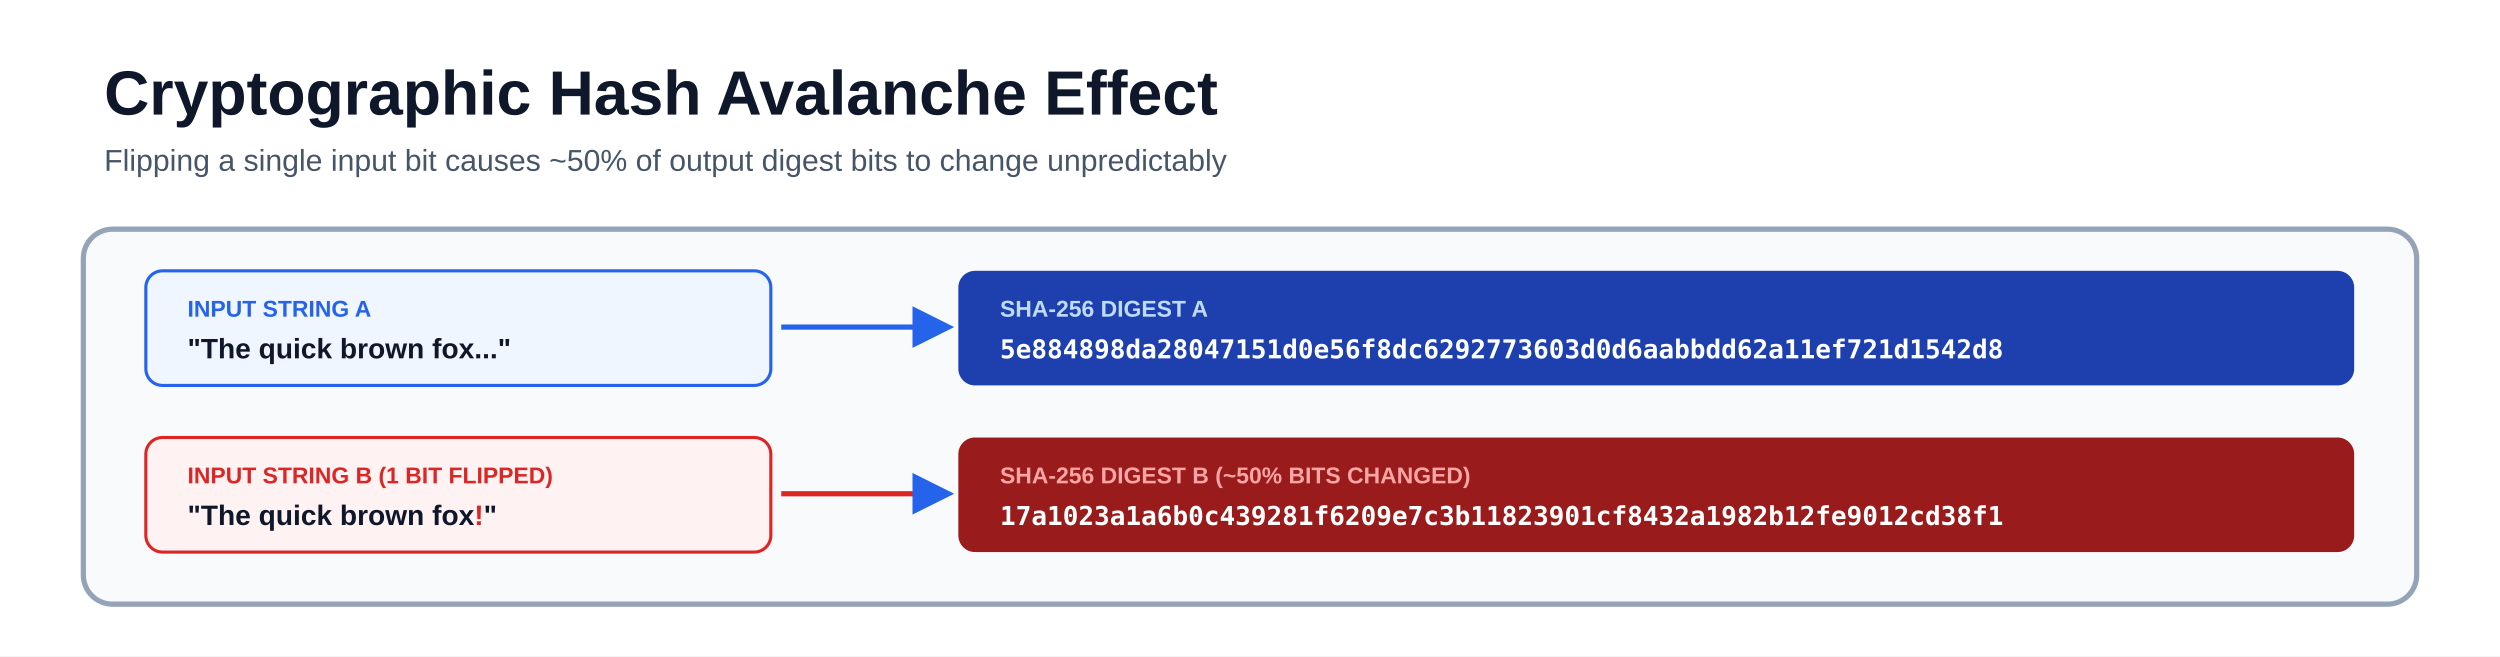
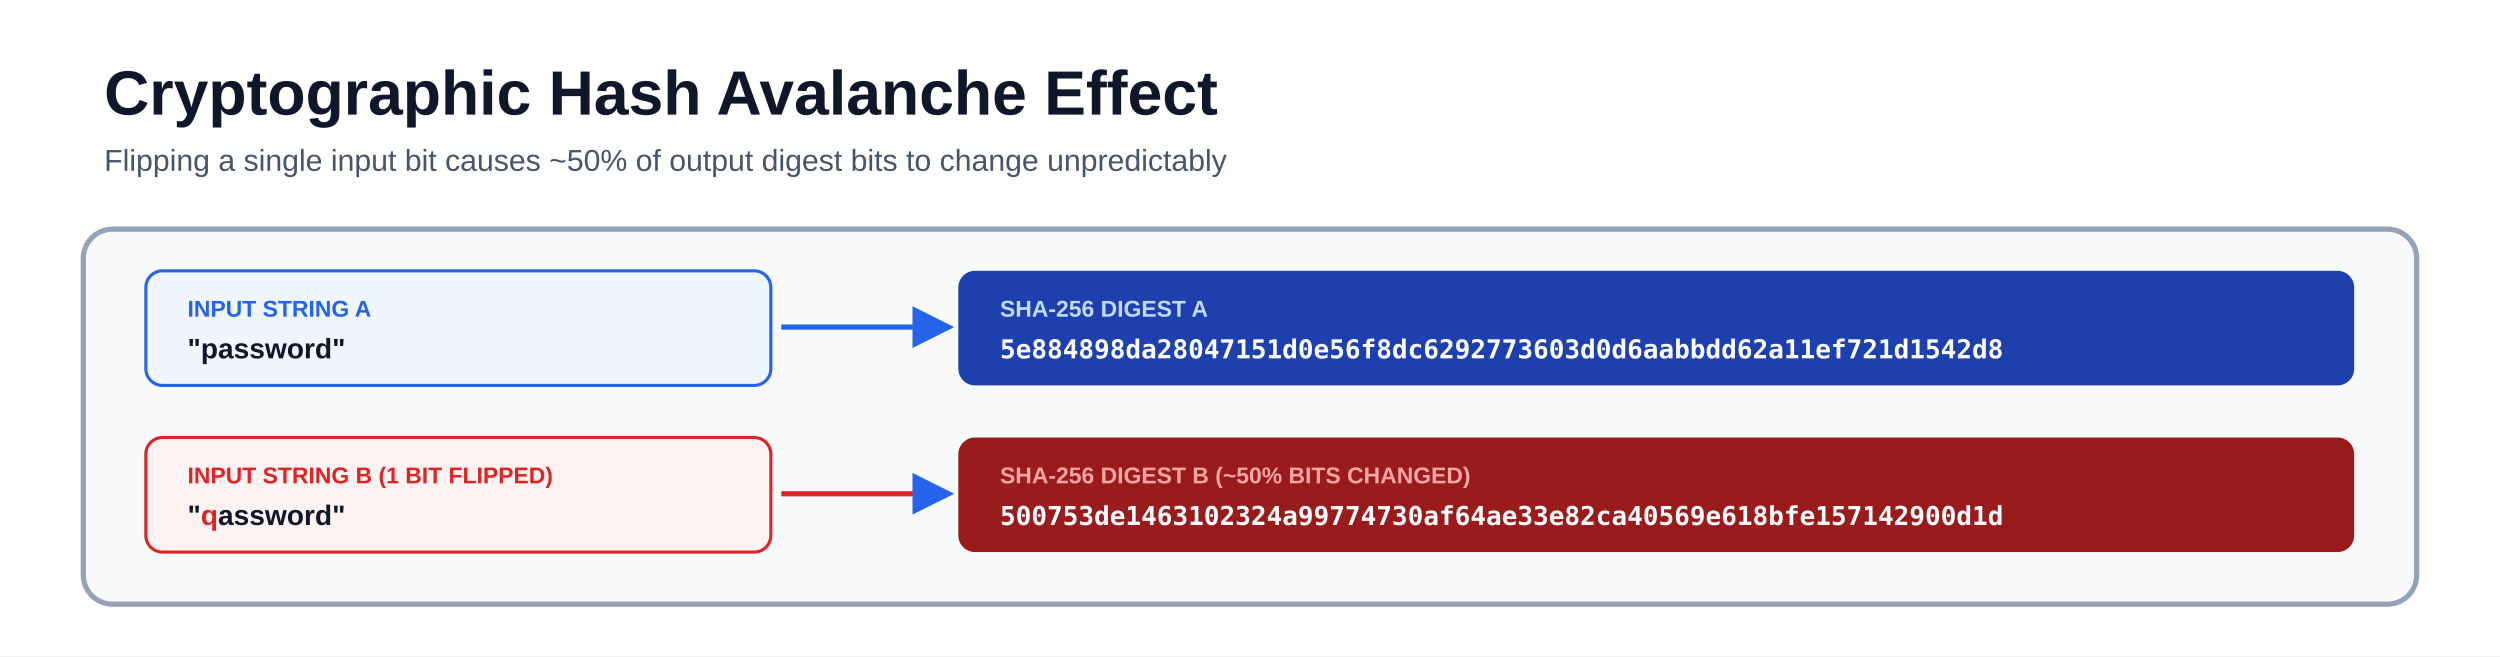
<svg xmlns="http://www.w3.org/2000/svg" viewBox="0 0 1200 315" font-family="-apple-system, BlinkMacSystemFont, 'Segoe UI', Arial, sans-serif">
  <rect width="1200" height="315" fill="#ffffff" />
  <defs>
    <marker id="arrow-blue" viewBox="0 0 10 10" refX="8.5" refY="5" markerWidth="8" markerHeight="8" orient="auto">
      <path d="M0 0 L10 5 L0 10Z" fill="#2563eb" />
    </marker>
  </defs>
  <text x="50" y="55" font-size="30" font-weight="850" fill="#0f172a">Cryptographic Hash Avalanche Effect</text>
  <text x="50" y="82" font-size="14.5" fill="#475569">Flipping a single input bit causes ~50% of output digest bits to change unpredictably</text>
  <rect x="40" y="110" width="1120" height="180" rx="14" fill="#f8fafc" stroke="#94a3b8" stroke-width="2.5" />
  <rect x="70" y="130" width="300" height="55" rx="8" fill="#eff6ff" stroke="#2563eb" stroke-width="1.5" />
  <text x="90" y="152" font-size="11" font-weight="900" fill="#2563eb">INPUT STRING A</text>
-   <text x="90" y="172" font-size="13.5" font-weight="800" fill="#0f172a">"The quick brown fox..."</text>
+   <text x="90" y="172" font-size="13.5" font-weight="800" fill="#0f172a">"password"</text>
  <path d="M 375 157 L 455 157" fill="none" stroke="#2563eb" stroke-width="2.5" marker-end="url(#arrow-blue)" />
  <rect x="460" y="130" width="670" height="55" rx="8" fill="#1e40af" />
  <text x="480" y="152" font-size="11" font-weight="900" fill="#bfdbfe">SHA-256 DIGEST A</text>
  <text x="480" y="172" font-size="12.5" font-family="monospace" font-weight="700" fill="#ffffff">5e884898da28047151d0e56f8dc6292773603d0d6aabbdd62a11ef721d1542d8</text>
  <rect x="70" y="210" width="300" height="55" rx="8" fill="#fef2f2" stroke="#dc2626" stroke-width="1.5" />
  <text x="90" y="232" font-size="11" font-weight="900" fill="#dc2626">INPUT STRING B (1 BIT FLIPPED)</text>
-   <text x="90" y="252" font-size="13.5" font-weight="800" fill="#0f172a">"The quick brown fox<tspan fill="#dc2626" font-weight="900">!</tspan>"</text>
+   <text x="90" y="252" font-size="13.5" font-weight="800" fill="#0f172a">"<tspan fill="#dc2626" font-weight="900">q</tspan>assword"</text>
  <path d="M 375 237 L 455 237" fill="none" stroke="#dc2626" stroke-width="2.5" marker-end="url(#arrow-blue)" />
  <rect x="460" y="210" width="670" height="55" rx="8" fill="#991b1b" />
  <text x="480" y="232" font-size="11" font-weight="900" fill="#fca5a5">SHA-256 DIGEST B (~50% BITS CHANGED)</text>
-   <text x="480" y="252" font-size="12.5" font-family="monospace" font-weight="700" fill="#ffffff">17a1023a1a6b0c439281f6209e7c3b11823901cf8432a1982b12fe9012cd38f1</text>
+   <text x="480" y="252" font-size="12.5" font-family="monospace" font-weight="700" fill="#ffffff">500753de1463102324a99774730af64ae33e82ca40569e618bfe157142900d1d</text>
</svg>
